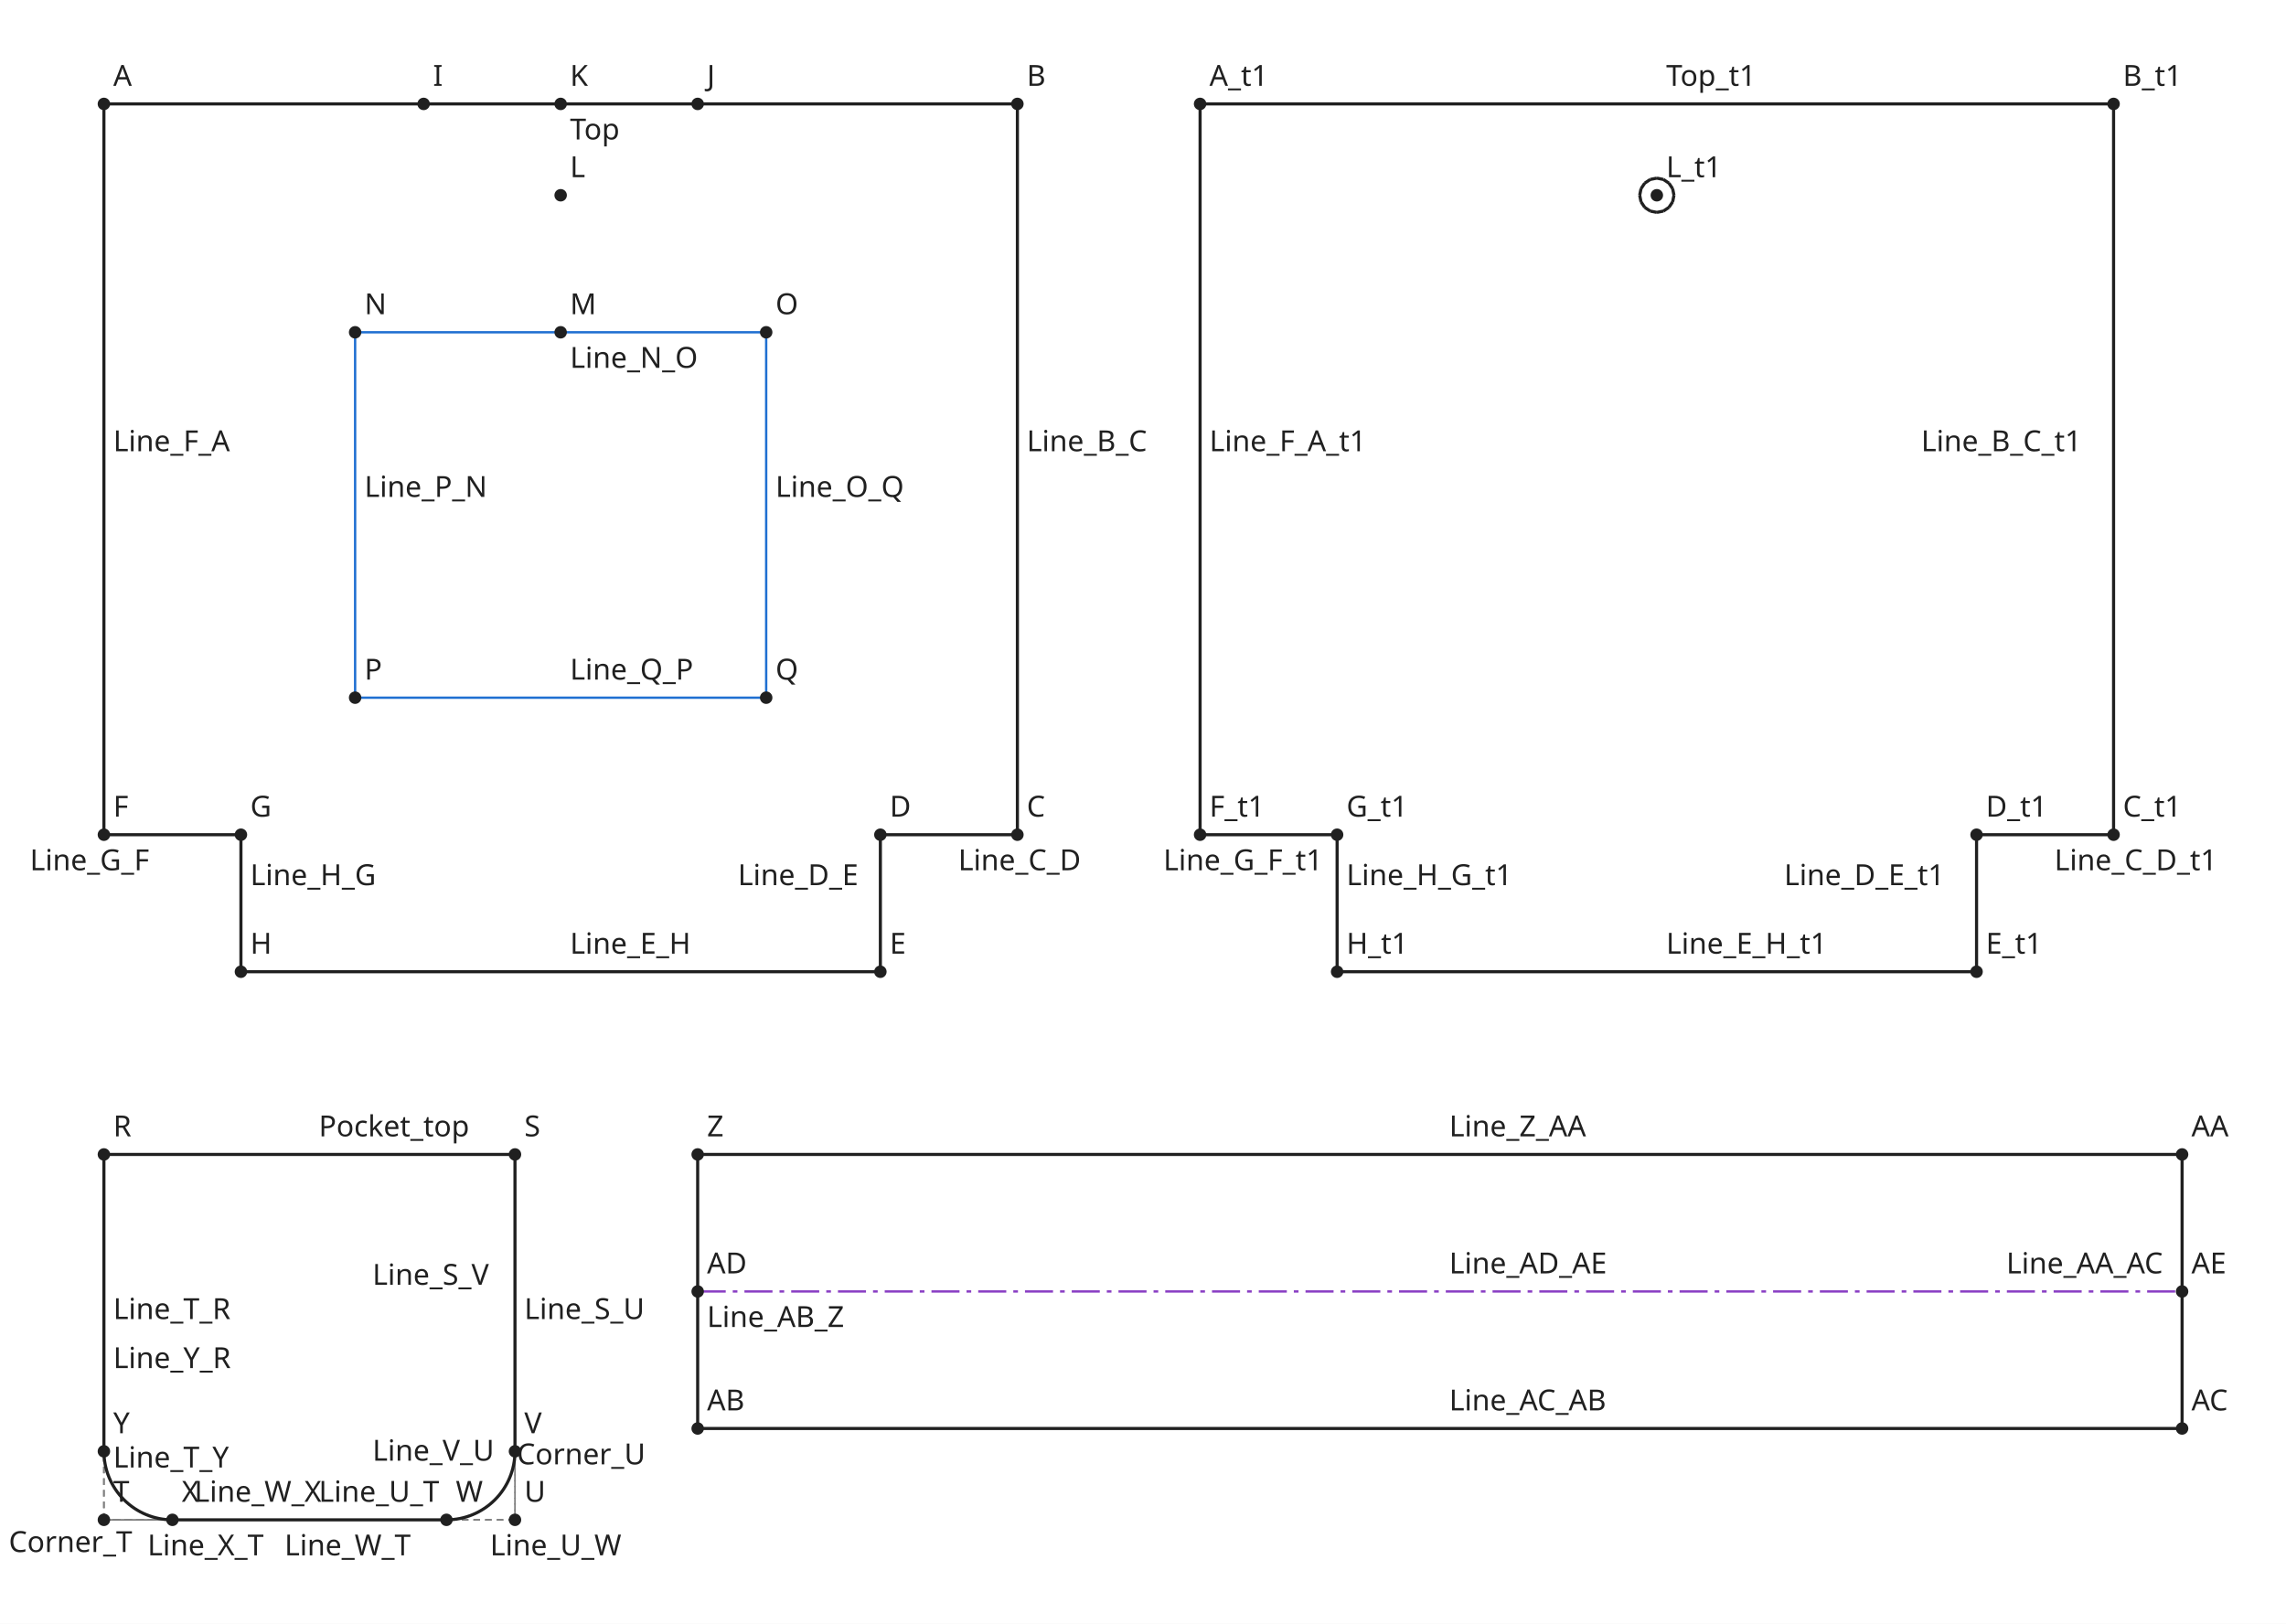
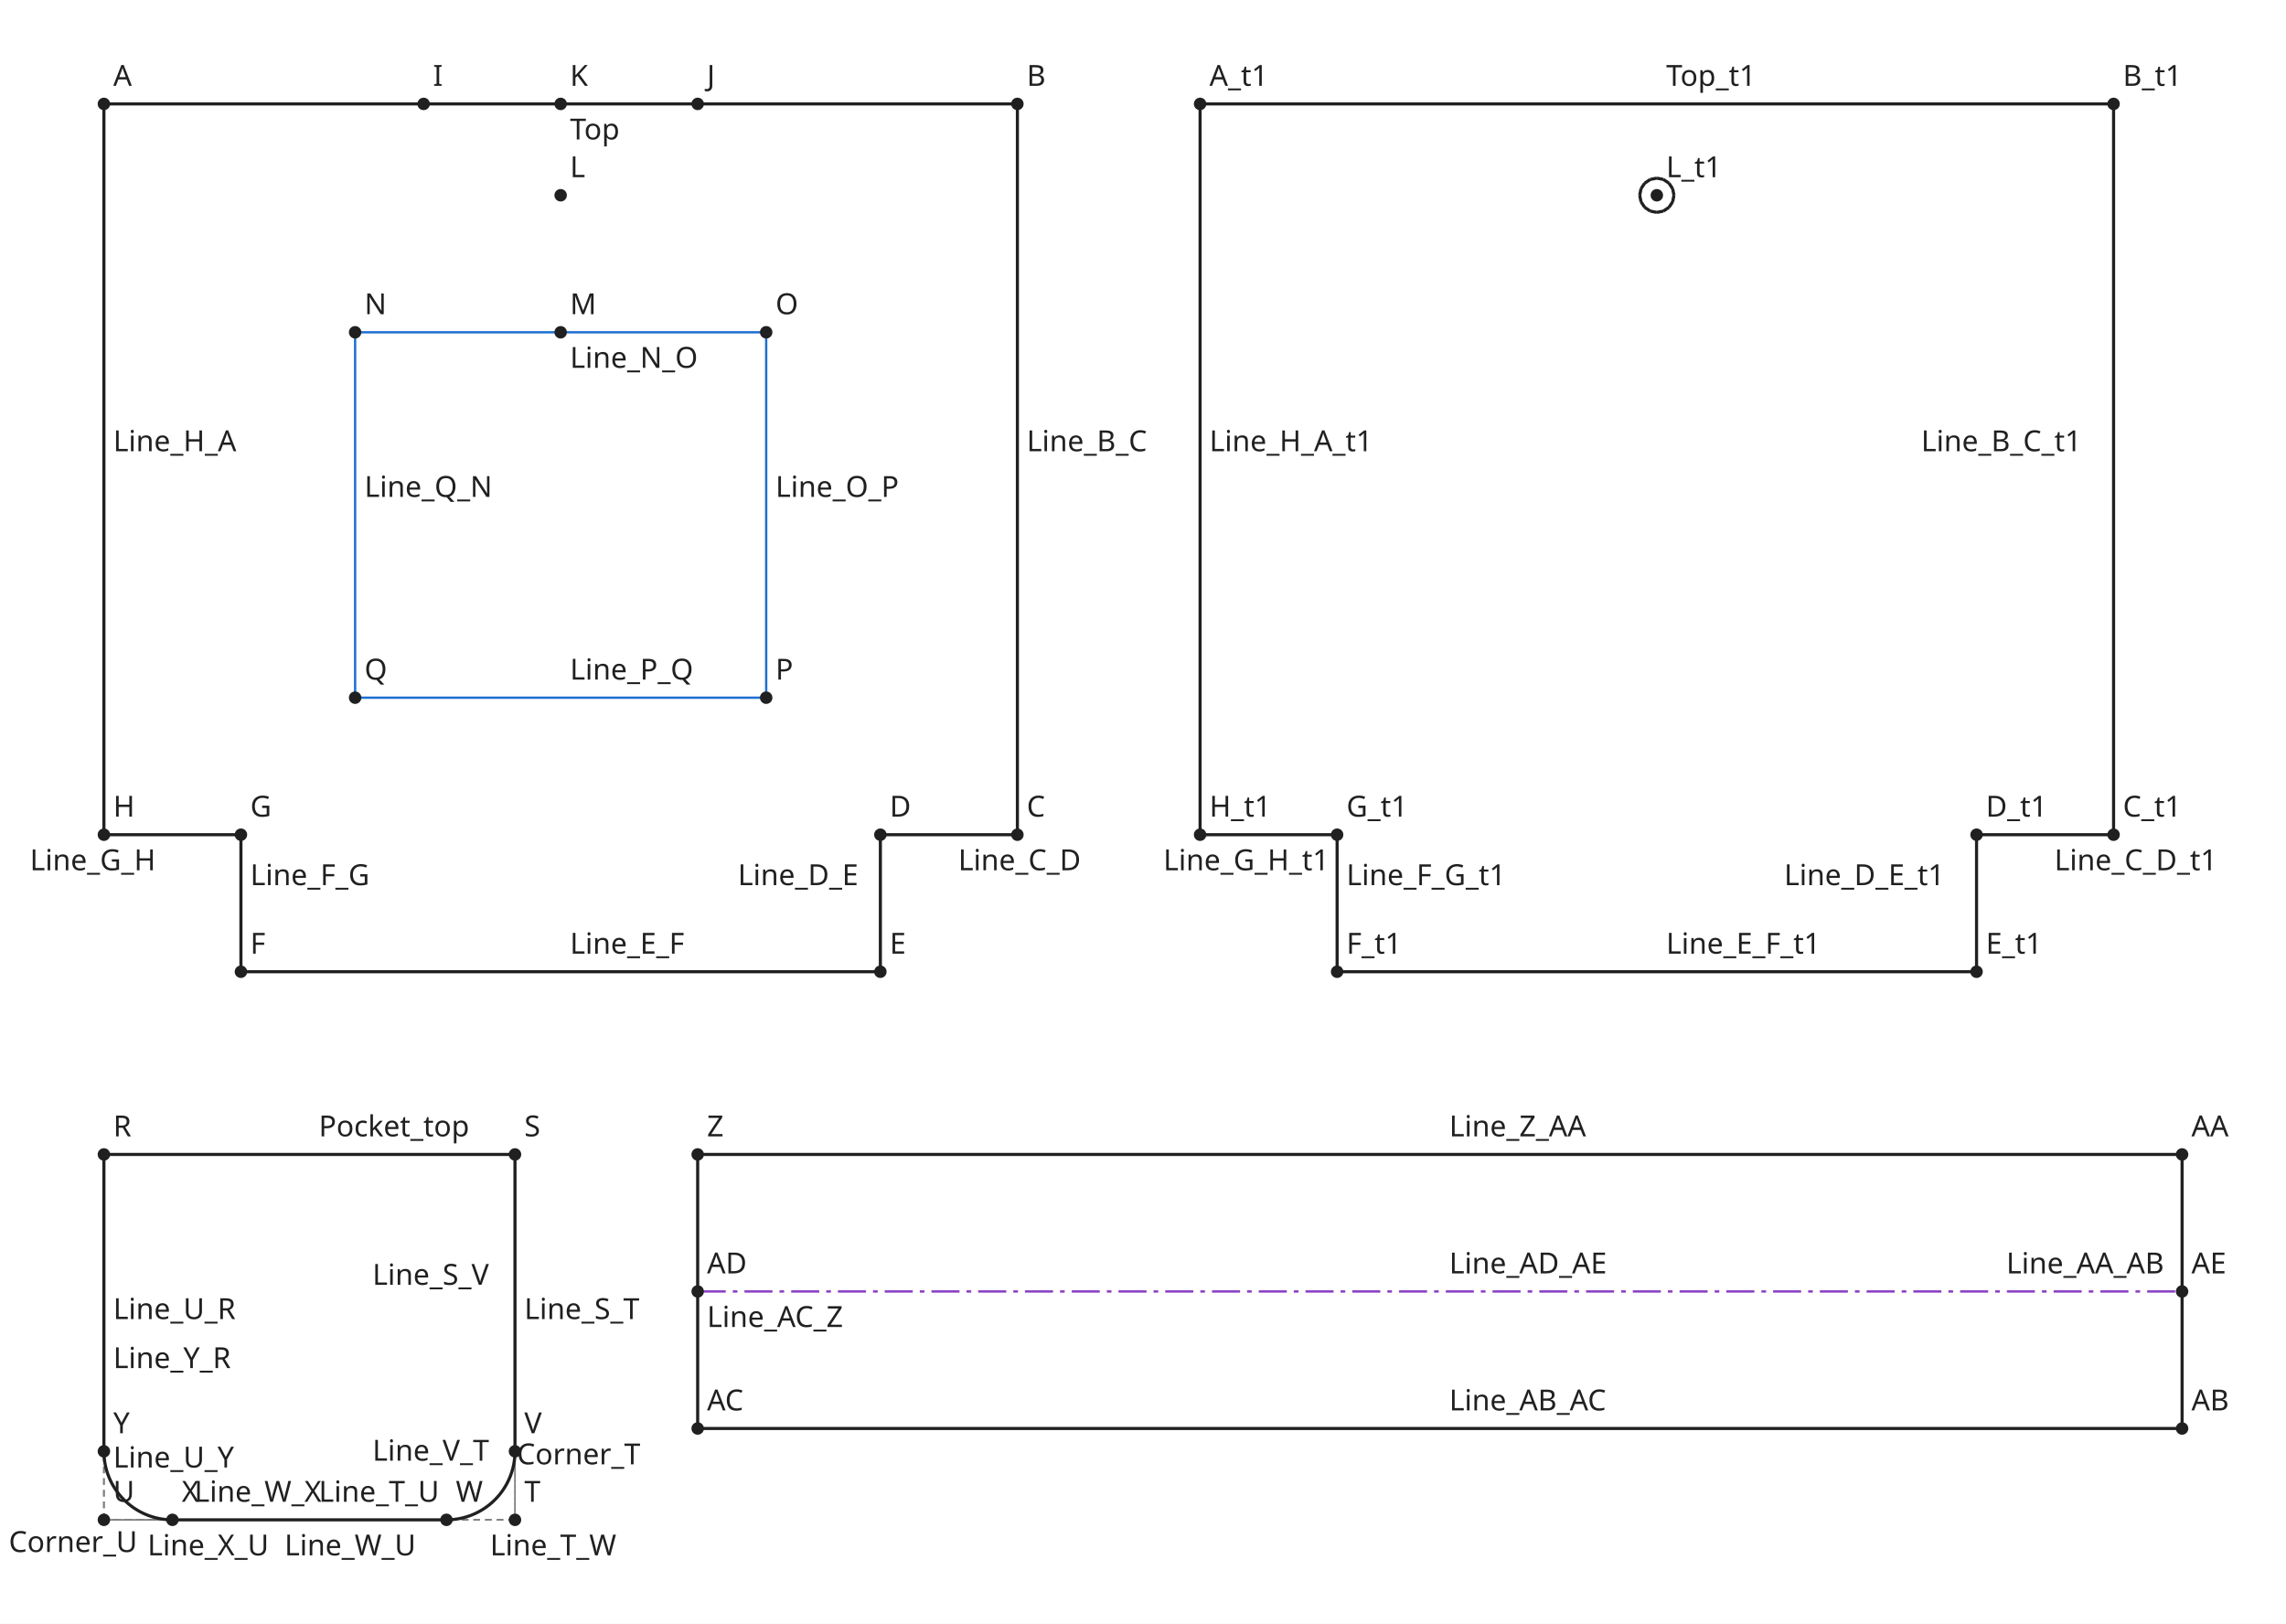
<svg xmlns="http://www.w3.org/2000/svg" width="1001mm" height="711mm" viewBox="-45.5 -45.5 1001 711">
  <rect x="-45.5" y="-45.5" width="1001" height="711" fill="#ffffff" />
-   <path data-id="61" data-name="Line_S_U" d="M 180 460 L 180 620" fill="none" stroke="#808080" stroke-width="0.728" stroke-dasharray="2.912 2.184" />
-   <path data-id="62" data-name="Line_U_T" d="M 180 620 L 0 620" fill="none" stroke="#808080" stroke-width="0.728" stroke-dasharray="2.912 2.184" />
-   <path data-id="63" data-name="Line_T_R" d="M 0 620 L 0 460" fill="none" stroke="#808080" stroke-width="0.728" stroke-dasharray="2.912 2.184" />
-   <path data-id="68" data-name="Line_V_U" d="M 180 590 L 180 620" fill="none" stroke="#808080" stroke-width="0.728" stroke-dasharray="2.912 2.184" />
-   <path data-id="69" data-name="Line_U_W" d="M 180 620 L 150 620" fill="none" stroke="#808080" stroke-width="0.728" stroke-dasharray="2.912 2.184" />
-   <path data-id="70" data-name="Line_W_T" d="M 150 620 L 0 620" fill="none" stroke="#808080" stroke-width="0.728" stroke-dasharray="2.912 2.184" />
-   <path data-id="75" data-name="Line_X_T" d="M 30 620 L 0 620" fill="none" stroke="#808080" stroke-width="0.728" stroke-dasharray="2.912 2.184" />
-   <path data-id="76" data-name="Line_T_Y" d="M 0 620 L 0 590" fill="none" stroke="#808080" stroke-width="0.728" stroke-dasharray="2.912 2.184" />
-   <path data-id="34" data-name="Line_N_O" d="M 110 100 L 290 100" fill="none" stroke="#1f6fd1" stroke-width="1.024" />
-   <path data-id="35" data-name="Line_O_Q" d="M 290 100 L 290 260" fill="none" stroke="#1f6fd1" stroke-width="1.024" />
-   <path data-id="36" data-name="Line_Q_P" d="M 290 260 L 110 260" fill="none" stroke="#1f6fd1" stroke-width="1.024" />
-   <path data-id="37" data-name="Line_P_N" d="M 110 260 L 110 100" fill="none" stroke="#1f6fd1" stroke-width="1.024" />
+   <path data-id="60" data-name="Line_S_T" d="M 180 460 L 180 620" fill="none" stroke="#808080" stroke-width="0.728" stroke-dasharray="2.912 2.184" />
+   <path data-id="62" data-name="Line_T_U" d="M 180 620 L 0 620" fill="none" stroke="#808080" stroke-width="0.728" stroke-dasharray="2.912 2.184" />
+   <path data-id="63" data-name="Line_U_R" d="M 0 620 L 0 460" fill="none" stroke="#808080" stroke-width="0.728" stroke-dasharray="2.912 2.184" />
+   <path data-id="68" data-name="Line_V_T" d="M 180 590 L 180 620" fill="none" stroke="#808080" stroke-width="0.728" stroke-dasharray="2.912 2.184" />
+   <path data-id="69" data-name="Line_T_W" d="M 180 620 L 150 620" fill="none" stroke="#808080" stroke-width="0.728" stroke-dasharray="2.912 2.184" />
+   <path data-id="70" data-name="Line_W_U" d="M 150 620 L 0 620" fill="none" stroke="#808080" stroke-width="0.728" stroke-dasharray="2.912 2.184" />
+   <path data-id="75" data-name="Line_X_U" d="M 30 620 L 0 620" fill="none" stroke="#808080" stroke-width="0.728" stroke-dasharray="2.912 2.184" />
+   <path data-id="76" data-name="Line_U_Y" d="M 0 620 L 0 590" fill="none" stroke="#808080" stroke-width="0.728" stroke-dasharray="2.912 2.184" />
+   <path data-id="32" data-name="Line_N_O" d="M 110 100 L 290 100" fill="none" stroke="#1f6fd1" stroke-width="1.024" />
+   <path data-id="34" data-name="Line_O_P" d="M 290 100 L 290 260" fill="none" stroke="#1f6fd1" stroke-width="1.024" />
+   <path data-id="36" data-name="Line_P_Q" d="M 290 260 L 110 260" fill="none" stroke="#1f6fd1" stroke-width="1.024" />
+   <path data-id="37" data-name="Line_Q_N" d="M 110 260 L 110 100" fill="none" stroke="#1f6fd1" stroke-width="1.024" />
  <path data-id="88" data-name="Line_AD_AE" d="M 260 520 L 910 520" fill="none" stroke="#8a3fc4" stroke-width="1.024" stroke-dasharray="12.285 3.071 2.047 3.071" />
-   <path data-id="17" data-name="Top" d="M 0 0 L 400 0" fill="none" stroke="#202020" stroke-width="1.365" />
-   <path data-id="18" data-name="Line_B_C" d="M 400 0 L 400 320" fill="none" stroke="#202020" stroke-width="1.365" />
-   <path data-id="19" data-name="Line_C_D" d="M 400 320 L 340 320" fill="none" stroke="#202020" stroke-width="1.365" />
-   <path data-id="20" data-name="Line_D_E" d="M 340 320 L 340 380" fill="none" stroke="#202020" stroke-width="1.365" />
-   <path data-id="21" data-name="Line_E_H" d="M 340 380 L 60 380" fill="none" stroke="#202020" stroke-width="1.365" />
-   <path data-id="22" data-name="Line_H_G" d="M 60 380 L 60 320" fill="none" stroke="#202020" stroke-width="1.365" />
-   <path data-id="23" data-name="Line_G_F" d="M 60 320 L 0 320" fill="none" stroke="#202020" stroke-width="1.365" />
-   <path data-id="24" data-name="Line_F_A" d="M 0 320 L 0 0" fill="none" stroke="#202020" stroke-width="1.365" />
+   <path data-id="11" data-name="Top" d="M 0 0 L 400 0" fill="none" stroke="#202020" stroke-width="1.365" />
+   <path data-id="13" data-name="Line_B_C" d="M 400 0 L 400 320" fill="none" stroke="#202020" stroke-width="1.365" />
+   <path data-id="15" data-name="Line_C_D" d="M 400 320 L 340 320" fill="none" stroke="#202020" stroke-width="1.365" />
+   <path data-id="17" data-name="Line_D_E" d="M 340 320 L 340 380" fill="none" stroke="#202020" stroke-width="1.365" />
+   <path data-id="19" data-name="Line_E_F" d="M 340 380 L 60 380" fill="none" stroke="#202020" stroke-width="1.365" />
+   <path data-id="21" data-name="Line_F_G" d="M 60 380 L 60 320" fill="none" stroke="#202020" stroke-width="1.365" />
+   <path data-id="23" data-name="Line_G_H" d="M 60 320 L 0 320" fill="none" stroke="#202020" stroke-width="1.365" />
+   <path data-id="24" data-name="Line_H_A" d="M 0 320 L 0 0" fill="none" stroke="#202020" stroke-width="1.365" />
  <path data-id="48" data-name="Top_t1" d="M 480 0 L 880 0" fill="none" stroke="#202020" stroke-width="1.365" />
  <path data-id="49" data-name="Line_B_C_t1" d="M 880 0 L 880 320" fill="none" stroke="#202020" stroke-width="1.365" />
  <path data-id="50" data-name="Line_C_D_t1" d="M 880 320 L 820 320" fill="none" stroke="#202020" stroke-width="1.365" />
  <path data-id="51" data-name="Line_D_E_t1" d="M 820 320 L 820 380" fill="none" stroke="#202020" stroke-width="1.365" />
-   <path data-id="52" data-name="Line_E_H_t1" d="M 820 380 L 540 380" fill="none" stroke="#202020" stroke-width="1.365" />
-   <path data-id="53" data-name="Line_H_G_t1" d="M 540 380 L 540 320" fill="none" stroke="#202020" stroke-width="1.365" />
-   <path data-id="54" data-name="Line_G_F_t1" d="M 540 320 L 480 320" fill="none" stroke="#202020" stroke-width="1.365" />
-   <path data-id="55" data-name="Line_F_A_t1" d="M 480 320 L 480 0" fill="none" stroke="#202020" stroke-width="1.365" />
-   <path data-id="60" data-name="Pocket_top" d="M 0 460 L 180 460" fill="none" stroke="#202020" stroke-width="1.365" />
-   <path data-id="64" data-name="Corner_U" d="M 180 590 C 180 597.956 176.839 605.587 171.213 611.213 C 165.587 616.839 157.956 620 150 620" fill="none" stroke="#202020" stroke-width="1.365" />
+   <path data-id="52" data-name="Line_E_F_t1" d="M 820 380 L 540 380" fill="none" stroke="#202020" stroke-width="1.365" />
+   <path data-id="53" data-name="Line_F_G_t1" d="M 540 380 L 540 320" fill="none" stroke="#202020" stroke-width="1.365" />
+   <path data-id="54" data-name="Line_G_H_t1" d="M 540 320 L 480 320" fill="none" stroke="#202020" stroke-width="1.365" />
+   <path data-id="55" data-name="Line_H_A_t1" d="M 480 320 L 480 0" fill="none" stroke="#202020" stroke-width="1.365" />
+   <path data-id="58" data-name="Pocket_top" d="M 0 460 L 180 460" fill="none" stroke="#202020" stroke-width="1.365" />
+   <path data-id="64" data-name="Corner_T" d="M 180 590 C 180 597.956 176.839 605.587 171.213 611.213 C 165.587 616.839 157.956 620 150 620" fill="none" stroke="#202020" stroke-width="1.365" />
  <path data-id="67" data-name="Line_S_V" d="M 180 460 L 180 590" fill="none" stroke="#202020" stroke-width="1.365" />
-   <path data-id="71" data-name="Corner_T" d="M 30 620 C 22.044 620 14.413 616.839 8.787 611.213 C 3.161 605.587 0 597.956 0 590" fill="none" stroke="#202020" stroke-width="1.365" />
+   <path data-id="71" data-name="Corner_U" d="M 30 620 C 22.044 620 14.413 616.839 8.787 611.213 C 3.161 605.587 0 597.956 0 590" fill="none" stroke="#202020" stroke-width="1.365" />
  <path data-id="74" data-name="Line_W_X" d="M 150 620 L 30 620" fill="none" stroke="#202020" stroke-width="1.365" />
  <path data-id="77" data-name="Line_Y_R" d="M 0 590 L 0 460" fill="none" stroke="#202020" stroke-width="1.365" />
-   <path data-id="82" data-name="Line_Z_AA" d="M 260 460 L 910 460" fill="none" stroke="#202020" stroke-width="1.365" />
-   <path data-id="83" data-name="Line_AA_AC" d="M 910 460 L 910 580" fill="none" stroke="#202020" stroke-width="1.365" />
-   <path data-id="84" data-name="Line_AC_AB" d="M 910 580 L 260 580" fill="none" stroke="#202020" stroke-width="1.365" />
-   <path data-id="85" data-name="Line_AB_Z" d="M 260 580 L 260 460" fill="none" stroke="#202020" stroke-width="1.365" />
+   <path data-id="80" data-name="Line_Z_AA" d="M 260 460 L 910 460" fill="none" stroke="#202020" stroke-width="1.365" />
+   <path data-id="82" data-name="Line_AA_AB" d="M 910 460 L 910 580" fill="none" stroke="#202020" stroke-width="1.365" />
+   <path data-id="84" data-name="Line_AB_AC" d="M 910 580 L 260 580" fill="none" stroke="#202020" stroke-width="1.365" />
+   <path data-id="85" data-name="Line_AC_Z" d="M 260 580 L 260 460" fill="none" stroke="#202020" stroke-width="1.365" />
  <path data-id="47" data-marker="hole" d="M 687.5 40 L 686.929 37.13 M 686.929 37.13 L 685.303 34.697 M 685.303 34.697 L 682.87 33.071 M 682.87 33.071 L 680 32.5 M 680 32.5 L 677.13 33.071 M 677.13 33.071 L 674.697 34.697 M 674.697 34.697 L 673.071 37.13 M 673.071 37.13 L 672.5 40 M 672.5 40 L 673.071 42.87 M 673.071 42.87 L 674.697 45.303 M 674.697 45.303 L 677.13 46.929 M 677.13 46.929 L 680 47.5 M 680 47.5 L 682.87 46.929 M 682.87 46.929 L 685.303 45.303 M 685.303 45.303 L 686.929 42.87 M 686.929 42.87 L 687.5 40" fill="none" stroke="#202020" stroke-width="1.365" />
  <circle data-id="9" data-name="A" cx="0" cy="0" r="2.73" fill="#202020" />
  <circle data-id="10" data-name="B" cx="400" cy="0" r="2.73" fill="#202020" />
-   <circle data-id="11" data-name="C" cx="400" cy="320" r="2.73" fill="#202020" />
-   <circle data-id="12" data-name="D" cx="340" cy="320" r="2.73" fill="#202020" />
-   <circle data-id="13" data-name="E" cx="340" cy="380" r="2.73" fill="#202020" />
-   <circle data-id="14" data-name="F" cx="0" cy="320" r="2.73" fill="#202020" />
-   <circle data-id="15" data-name="G" cx="60" cy="320" r="2.73" fill="#202020" />
-   <circle data-id="16" data-name="H" cx="60" cy="380" r="2.73" fill="#202020" />
+   <circle data-id="12" data-name="C" cx="400" cy="320" r="2.73" fill="#202020" />
+   <circle data-id="14" data-name="D" cx="340" cy="320" r="2.73" fill="#202020" />
+   <circle data-id="16" data-name="E" cx="340" cy="380" r="2.73" fill="#202020" />
+   <circle data-id="18" data-name="F" cx="60" cy="380" r="2.73" fill="#202020" />
+   <circle data-id="20" data-name="G" cx="60" cy="320" r="2.73" fill="#202020" />
+   <circle data-id="22" data-name="H" cx="0" cy="320" r="2.73" fill="#202020" />
  <circle data-id="25" data-name="I" cx="140" cy="0" r="2.73" fill="#202020" />
  <circle data-id="26" data-name="J" cx="260" cy="0" r="2.73" fill="#202020" />
  <circle data-id="27" data-name="K" cx="200" cy="0" r="2.73" fill="#202020" />
  <circle data-id="28" data-name="L" cx="200" cy="40" r="2.73" fill="#202020" />
  <circle data-id="29" data-name="M" cx="200" cy="100" r="2.73" fill="#202020" />
  <circle data-id="30" data-name="N" cx="110" cy="100" r="2.73" fill="#202020" />
  <circle data-id="31" data-name="O" cx="290" cy="100" r="2.73" fill="#202020" />
-   <circle data-id="32" data-name="P" cx="110" cy="260" r="2.73" fill="#202020" />
-   <circle data-id="33" data-name="Q" cx="290" cy="260" r="2.73" fill="#202020" />
+   <circle data-id="33" data-name="P" cx="290" cy="260" r="2.73" fill="#202020" />
+   <circle data-id="35" data-name="Q" cx="110" cy="260" r="2.73" fill="#202020" />
  <circle data-id="39" data-name="A_t1" cx="480" cy="0" r="2.73" fill="#202020" />
  <circle data-id="40" data-name="B_t1" cx="880" cy="0" r="2.73" fill="#202020" />
  <circle data-id="41" data-name="C_t1" cx="880" cy="320" r="2.73" fill="#202020" />
  <circle data-id="42" data-name="D_t1" cx="820" cy="320" r="2.73" fill="#202020" />
  <circle data-id="43" data-name="E_t1" cx="820" cy="380" r="2.73" fill="#202020" />
-   <circle data-id="44" data-name="H_t1" cx="540" cy="380" r="2.73" fill="#202020" />
+   <circle data-id="44" data-name="F_t1" cx="540" cy="380" r="2.73" fill="#202020" />
  <circle data-id="45" data-name="G_t1" cx="540" cy="320" r="2.73" fill="#202020" />
-   <circle data-id="46" data-name="F_t1" cx="480" cy="320" r="2.73" fill="#202020" />
+   <circle data-id="46" data-name="H_t1" cx="480" cy="320" r="2.73" fill="#202020" />
  <circle data-id="47" data-name="L_t1" cx="680" cy="40" r="2.73" fill="#202020" />
  <circle data-id="56" data-name="R" cx="0" cy="460" r="2.73" fill="#202020" />
  <circle data-id="57" data-name="S" cx="180" cy="460" r="2.73" fill="#202020" />
-   <circle data-id="58" data-name="T" cx="0" cy="620" r="2.73" fill="#202020" />
-   <circle data-id="59" data-name="U" cx="180" cy="620" r="2.73" fill="#202020" />
+   <circle data-id="59" data-name="T" cx="180" cy="620" r="2.73" fill="#202020" />
+   <circle data-id="61" data-name="U" cx="0" cy="620" r="2.73" fill="#202020" />
  <circle data-id="65" data-name="V" cx="180" cy="590" r="2.73" fill="#202020" />
  <circle data-id="66" data-name="W" cx="150" cy="620" r="2.73" fill="#202020" />
  <circle data-id="72" data-name="X" cx="30" cy="620" r="2.73" fill="#202020" />
  <circle data-id="73" data-name="Y" cx="0" cy="590" r="2.73" fill="#202020" />
  <circle data-id="78" data-name="Z" cx="260" cy="460" r="2.73" fill="#202020" />
  <circle data-id="79" data-name="AA" cx="910" cy="460" r="2.73" fill="#202020" />
-   <circle data-id="80" data-name="AB" cx="260" cy="580" r="2.73" fill="#202020" />
-   <circle data-id="81" data-name="AC" cx="910" cy="580" r="2.73" fill="#202020" />
+   <circle data-id="81" data-name="AB" cx="910" cy="580" r="2.73" fill="#202020" />
+   <circle data-id="83" data-name="AC" cx="260" cy="580" r="2.73" fill="#202020" />
  <circle data-id="86" data-name="AD" cx="260" cy="520" r="2.73" fill="#202020" />
  <circle data-id="87" data-name="AE" cx="910" cy="520" r="2.73" fill="#202020" />
  <text x="4.095" y="-7.917" font-family="sans-serif" font-size="12.74" fill="#202020">A</text>
  <text x="404.095" y="-7.917" font-family="sans-serif" font-size="12.74" fill="#202020">B</text>
  <text x="404.095" y="312.083" font-family="sans-serif" font-size="12.74" fill="#202020">C</text>
  <text x="344.095" y="312.083" font-family="sans-serif" font-size="12.74" fill="#202020">D</text>
  <text x="344.095" y="372.083" font-family="sans-serif" font-size="12.74" fill="#202020">E</text>
-   <text x="4.095" y="312.083" font-family="sans-serif" font-size="12.74" fill="#202020">F</text>
+   <text x="64.095" y="372.083" font-family="sans-serif" font-size="12.74" fill="#202020">F</text>
  <text x="64.095" y="312.083" font-family="sans-serif" font-size="12.74" fill="#202020">G</text>
-   <text x="64.095" y="372.083" font-family="sans-serif" font-size="12.74" fill="#202020">H</text>
+   <text x="4.095" y="312.083" font-family="sans-serif" font-size="12.74" fill="#202020">H</text>
  <text x="144.095" y="-7.917" font-family="sans-serif" font-size="12.74" fill="#202020">I</text>
  <text x="264.095" y="-7.917" font-family="sans-serif" font-size="12.74" fill="#202020">J</text>
  <text x="204.095" y="-7.917" font-family="sans-serif" font-size="12.74" fill="#202020">K</text>
  <text x="204.095" y="32.083" font-family="sans-serif" font-size="12.74" fill="#202020">L</text>
  <text x="204.095" y="92.083" font-family="sans-serif" font-size="12.74" fill="#202020">M</text>
  <text x="114.095" y="92.083" font-family="sans-serif" font-size="12.74" fill="#202020">N</text>
  <text x="294.095" y="92.083" font-family="sans-serif" font-size="12.74" fill="#202020">O</text>
-   <text x="114.095" y="252.083" font-family="sans-serif" font-size="12.74" fill="#202020">P</text>
-   <text x="294.095" y="252.083" font-family="sans-serif" font-size="12.74" fill="#202020">Q</text>
+   <text x="294.095" y="252.083" font-family="sans-serif" font-size="12.74" fill="#202020">P</text>
+   <text x="114.095" y="252.083" font-family="sans-serif" font-size="12.74" fill="#202020">Q</text>
  <text x="484.095" y="-7.917" font-family="sans-serif" font-size="12.74" fill="#202020">A_t1</text>
  <text x="884.095" y="-7.917" font-family="sans-serif" font-size="12.74" fill="#202020">B_t1</text>
  <text x="884.095" y="312.083" font-family="sans-serif" font-size="12.74" fill="#202020">C_t1</text>
  <text x="824.095" y="312.083" font-family="sans-serif" font-size="12.74" fill="#202020">D_t1</text>
  <text x="824.095" y="372.083" font-family="sans-serif" font-size="12.74" fill="#202020">E_t1</text>
-   <text x="544.095" y="372.083" font-family="sans-serif" font-size="12.74" fill="#202020">H_t1</text>
+   <text x="544.095" y="372.083" font-family="sans-serif" font-size="12.74" fill="#202020">F_t1</text>
  <text x="544.095" y="312.083" font-family="sans-serif" font-size="12.74" fill="#202020">G_t1</text>
-   <text x="484.095" y="312.083" font-family="sans-serif" font-size="12.74" fill="#202020">F_t1</text>
+   <text x="484.095" y="312.083" font-family="sans-serif" font-size="12.74" fill="#202020">H_t1</text>
  <text x="684.095" y="32.083" font-family="sans-serif" font-size="12.74" fill="#202020">L_t1</text>
  <text x="4.095" y="452.083" font-family="sans-serif" font-size="12.74" fill="#202020">R</text>
  <text x="184.095" y="452.083" font-family="sans-serif" font-size="12.74" fill="#202020">S</text>
-   <text x="4.095" y="612.083" font-family="sans-serif" font-size="12.74" fill="#202020">T</text>
-   <text x="184.095" y="612.083" font-family="sans-serif" font-size="12.74" fill="#202020">U</text>
+   <text x="184.095" y="612.083" font-family="sans-serif" font-size="12.74" fill="#202020">T</text>
+   <text x="4.095" y="612.083" font-family="sans-serif" font-size="12.74" fill="#202020">U</text>
  <text x="184.095" y="582.083" font-family="sans-serif" font-size="12.74" fill="#202020">V</text>
  <text x="154.095" y="612.083" font-family="sans-serif" font-size="12.74" fill="#202020">W</text>
  <text x="34.095" y="612.083" font-family="sans-serif" font-size="12.74" fill="#202020">X</text>
  <text x="4.095" y="582.083" font-family="sans-serif" font-size="12.74" fill="#202020">Y</text>
  <text x="264.095" y="452.083" font-family="sans-serif" font-size="12.74" fill="#202020">Z</text>
  <text x="914.095" y="452.083" font-family="sans-serif" font-size="12.74" fill="#202020">AA</text>
-   <text x="264.095" y="572.083" font-family="sans-serif" font-size="12.74" fill="#202020">AB</text>
-   <text x="914.095" y="572.083" font-family="sans-serif" font-size="12.74" fill="#202020">AC</text>
+   <text x="914.095" y="572.083" font-family="sans-serif" font-size="12.74" fill="#202020">AB</text>
+   <text x="264.095" y="572.083" font-family="sans-serif" font-size="12.74" fill="#202020">AC</text>
  <text x="264.095" y="512.083" font-family="sans-serif" font-size="12.74" fill="#202020">AD</text>
  <text x="914.095" y="512.083" font-family="sans-serif" font-size="12.74" fill="#202020">AE</text>
-   <text x="184.095" y="532.083" font-family="sans-serif" font-size="12.74" fill="#202020">Line_S_U</text>
-   <text x="94.095" y="612.083" font-family="sans-serif" font-size="12.74" fill="#202020">Line_U_T</text>
-   <text x="4.095" y="532.083" font-family="sans-serif" font-size="12.74" fill="#202020">Line_T_R</text>
-   <text x="117.607" y="594.083" font-family="sans-serif" font-size="12.74" fill="#202020">Line_V_U</text>
-   <text x="169.095" y="635.561" font-family="sans-serif" font-size="12.74" fill="#202020">Line_U_W</text>
-   <text x="79.095" y="635.561" font-family="sans-serif" font-size="12.74" fill="#202020">Line_W_T</text>
-   <text x="19.095" y="635.561" font-family="sans-serif" font-size="12.74" fill="#202020">Line_X_T</text>
-   <text x="4.095" y="597.083" font-family="sans-serif" font-size="12.74" fill="#202020">Line_T_Y</text>
+   <text x="184.095" y="532.083" font-family="sans-serif" font-size="12.74" fill="#202020">Line_S_T</text>
+   <text x="94.095" y="612.083" font-family="sans-serif" font-size="12.74" fill="#202020">Line_T_U</text>
+   <text x="4.095" y="532.083" font-family="sans-serif" font-size="12.74" fill="#202020">Line_U_R</text>
+   <text x="117.607" y="594.083" font-family="sans-serif" font-size="12.74" fill="#202020">Line_V_T</text>
+   <text x="169.095" y="635.561" font-family="sans-serif" font-size="12.74" fill="#202020">Line_T_W</text>
+   <text x="79.095" y="635.561" font-family="sans-serif" font-size="12.74" fill="#202020">Line_W_U</text>
+   <text x="19.095" y="635.561" font-family="sans-serif" font-size="12.74" fill="#202020">Line_X_U</text>
+   <text x="4.095" y="597.083" font-family="sans-serif" font-size="12.74" fill="#202020">Line_U_Y</text>
  <text x="204.095" y="115.561" font-family="sans-serif" font-size="12.74" fill="#202020">Line_N_O</text>
-   <text x="294.095" y="172.083" font-family="sans-serif" font-size="12.74" fill="#202020">Line_O_Q</text>
-   <text x="204.095" y="252.083" font-family="sans-serif" font-size="12.74" fill="#202020">Line_Q_P</text>
-   <text x="114.095" y="172.083" font-family="sans-serif" font-size="12.74" fill="#202020">Line_P_N</text>
+   <text x="294.095" y="172.083" font-family="sans-serif" font-size="12.74" fill="#202020">Line_O_P</text>
+   <text x="204.095" y="252.083" font-family="sans-serif" font-size="12.74" fill="#202020">Line_P_Q</text>
+   <text x="114.095" y="172.083" font-family="sans-serif" font-size="12.74" fill="#202020">Line_Q_N</text>
  <text x="589.095" y="512.083" font-family="sans-serif" font-size="12.74" fill="#202020">Line_AD_AE</text>
  <text x="204.095" y="15.561" font-family="sans-serif" font-size="12.74" fill="#202020">Top</text>
  <text x="404.095" y="152.083" font-family="sans-serif" font-size="12.74" fill="#202020">Line_B_C</text>
  <text x="374.095" y="335.561" font-family="sans-serif" font-size="12.74" fill="#202020">Line_C_D</text>
  <text x="277.607" y="342.083" font-family="sans-serif" font-size="12.74" fill="#202020">Line_D_E</text>
-   <text x="204.095" y="372.083" font-family="sans-serif" font-size="12.74" fill="#202020">Line_E_H</text>
-   <text x="64.095" y="342.083" font-family="sans-serif" font-size="12.74" fill="#202020">Line_H_G</text>
-   <text x="-32.393" y="335.561" font-family="sans-serif" font-size="12.74" fill="#202020">Line_G_F</text>
-   <text x="4.095" y="152.083" font-family="sans-serif" font-size="12.74" fill="#202020">Line_F_A</text>
+   <text x="204.095" y="372.083" font-family="sans-serif" font-size="12.74" fill="#202020">Line_E_F</text>
+   <text x="64.095" y="342.083" font-family="sans-serif" font-size="12.74" fill="#202020">Line_F_G</text>
+   <text x="-32.393" y="335.561" font-family="sans-serif" font-size="12.74" fill="#202020">Line_G_H</text>
+   <text x="4.095" y="152.083" font-family="sans-serif" font-size="12.74" fill="#202020">Line_H_A</text>
  <text x="684.095" y="-7.917" font-family="sans-serif" font-size="12.74" fill="#202020">Top_t1</text>
  <text x="795.745" y="152.083" font-family="sans-serif" font-size="12.74" fill="#202020">Line_B_C_t1</text>
  <text x="854.095" y="335.561" font-family="sans-serif" font-size="12.74" fill="#202020">Line_C_D_t1</text>
  <text x="735.745" y="342.083" font-family="sans-serif" font-size="12.74" fill="#202020">Line_D_E_t1</text>
-   <text x="684.095" y="372.083" font-family="sans-serif" font-size="12.74" fill="#202020">Line_E_H_t1</text>
-   <text x="544.095" y="342.083" font-family="sans-serif" font-size="12.74" fill="#202020">Line_H_G_t1</text>
-   <text x="463.92" y="335.561" font-family="sans-serif" font-size="12.74" fill="#202020">Line_G_F_t1</text>
-   <text x="484.095" y="152.083" font-family="sans-serif" font-size="12.74" fill="#202020">Line_F_A_t1</text>
+   <text x="684.095" y="372.083" font-family="sans-serif" font-size="12.74" fill="#202020">Line_E_F_t1</text>
+   <text x="544.095" y="342.083" font-family="sans-serif" font-size="12.74" fill="#202020">Line_F_G_t1</text>
+   <text x="463.92" y="335.561" font-family="sans-serif" font-size="12.74" fill="#202020">Line_G_H_t1</text>
+   <text x="484.095" y="152.083" font-family="sans-serif" font-size="12.74" fill="#202020">Line_H_A_t1</text>
  <text x="94.095" y="452.083" font-family="sans-serif" font-size="12.74" fill="#202020">Pocket_top</text>
-   <text x="180.825" y="595.703" font-family="sans-serif" font-size="12.74" fill="#202020">Corner_U</text>
+   <text x="180.825" y="595.703" font-family="sans-serif" font-size="12.74" fill="#202020">Corner_T</text>
  <text x="117.607" y="517.083" font-family="sans-serif" font-size="12.74" fill="#202020">Line_S_V</text>
-   <text x="-41.664" y="634.093" font-family="sans-serif" font-size="12.74" fill="#202020">Corner_T</text>
+   <text x="-41.664" y="634.093" font-family="sans-serif" font-size="12.74" fill="#202020">Corner_U</text>
  <text x="39.607" y="612.083" font-family="sans-serif" font-size="12.74" fill="#202020">Line_W_X</text>
  <text x="4.095" y="553.561" font-family="sans-serif" font-size="12.74" fill="#202020">Line_Y_R</text>
  <text x="589.095" y="452.083" font-family="sans-serif" font-size="12.74" fill="#202020">Line_Z_AA</text>
-   <text x="833.032" y="512.083" font-family="sans-serif" font-size="12.74" fill="#202020">Line_AA_AC</text>
-   <text x="589.095" y="572.083" font-family="sans-serif" font-size="12.74" fill="#202020">Line_AC_AB</text>
-   <text x="264.095" y="535.561" font-family="sans-serif" font-size="12.74" fill="#202020">Line_AB_Z</text>
+   <text x="833.032" y="512.083" font-family="sans-serif" font-size="12.74" fill="#202020">Line_AA_AB</text>
+   <text x="589.095" y="572.083" font-family="sans-serif" font-size="12.74" fill="#202020">Line_AB_AC</text>
+   <text x="264.095" y="535.561" font-family="sans-serif" font-size="12.74" fill="#202020">Line_AC_Z</text>
</svg>
